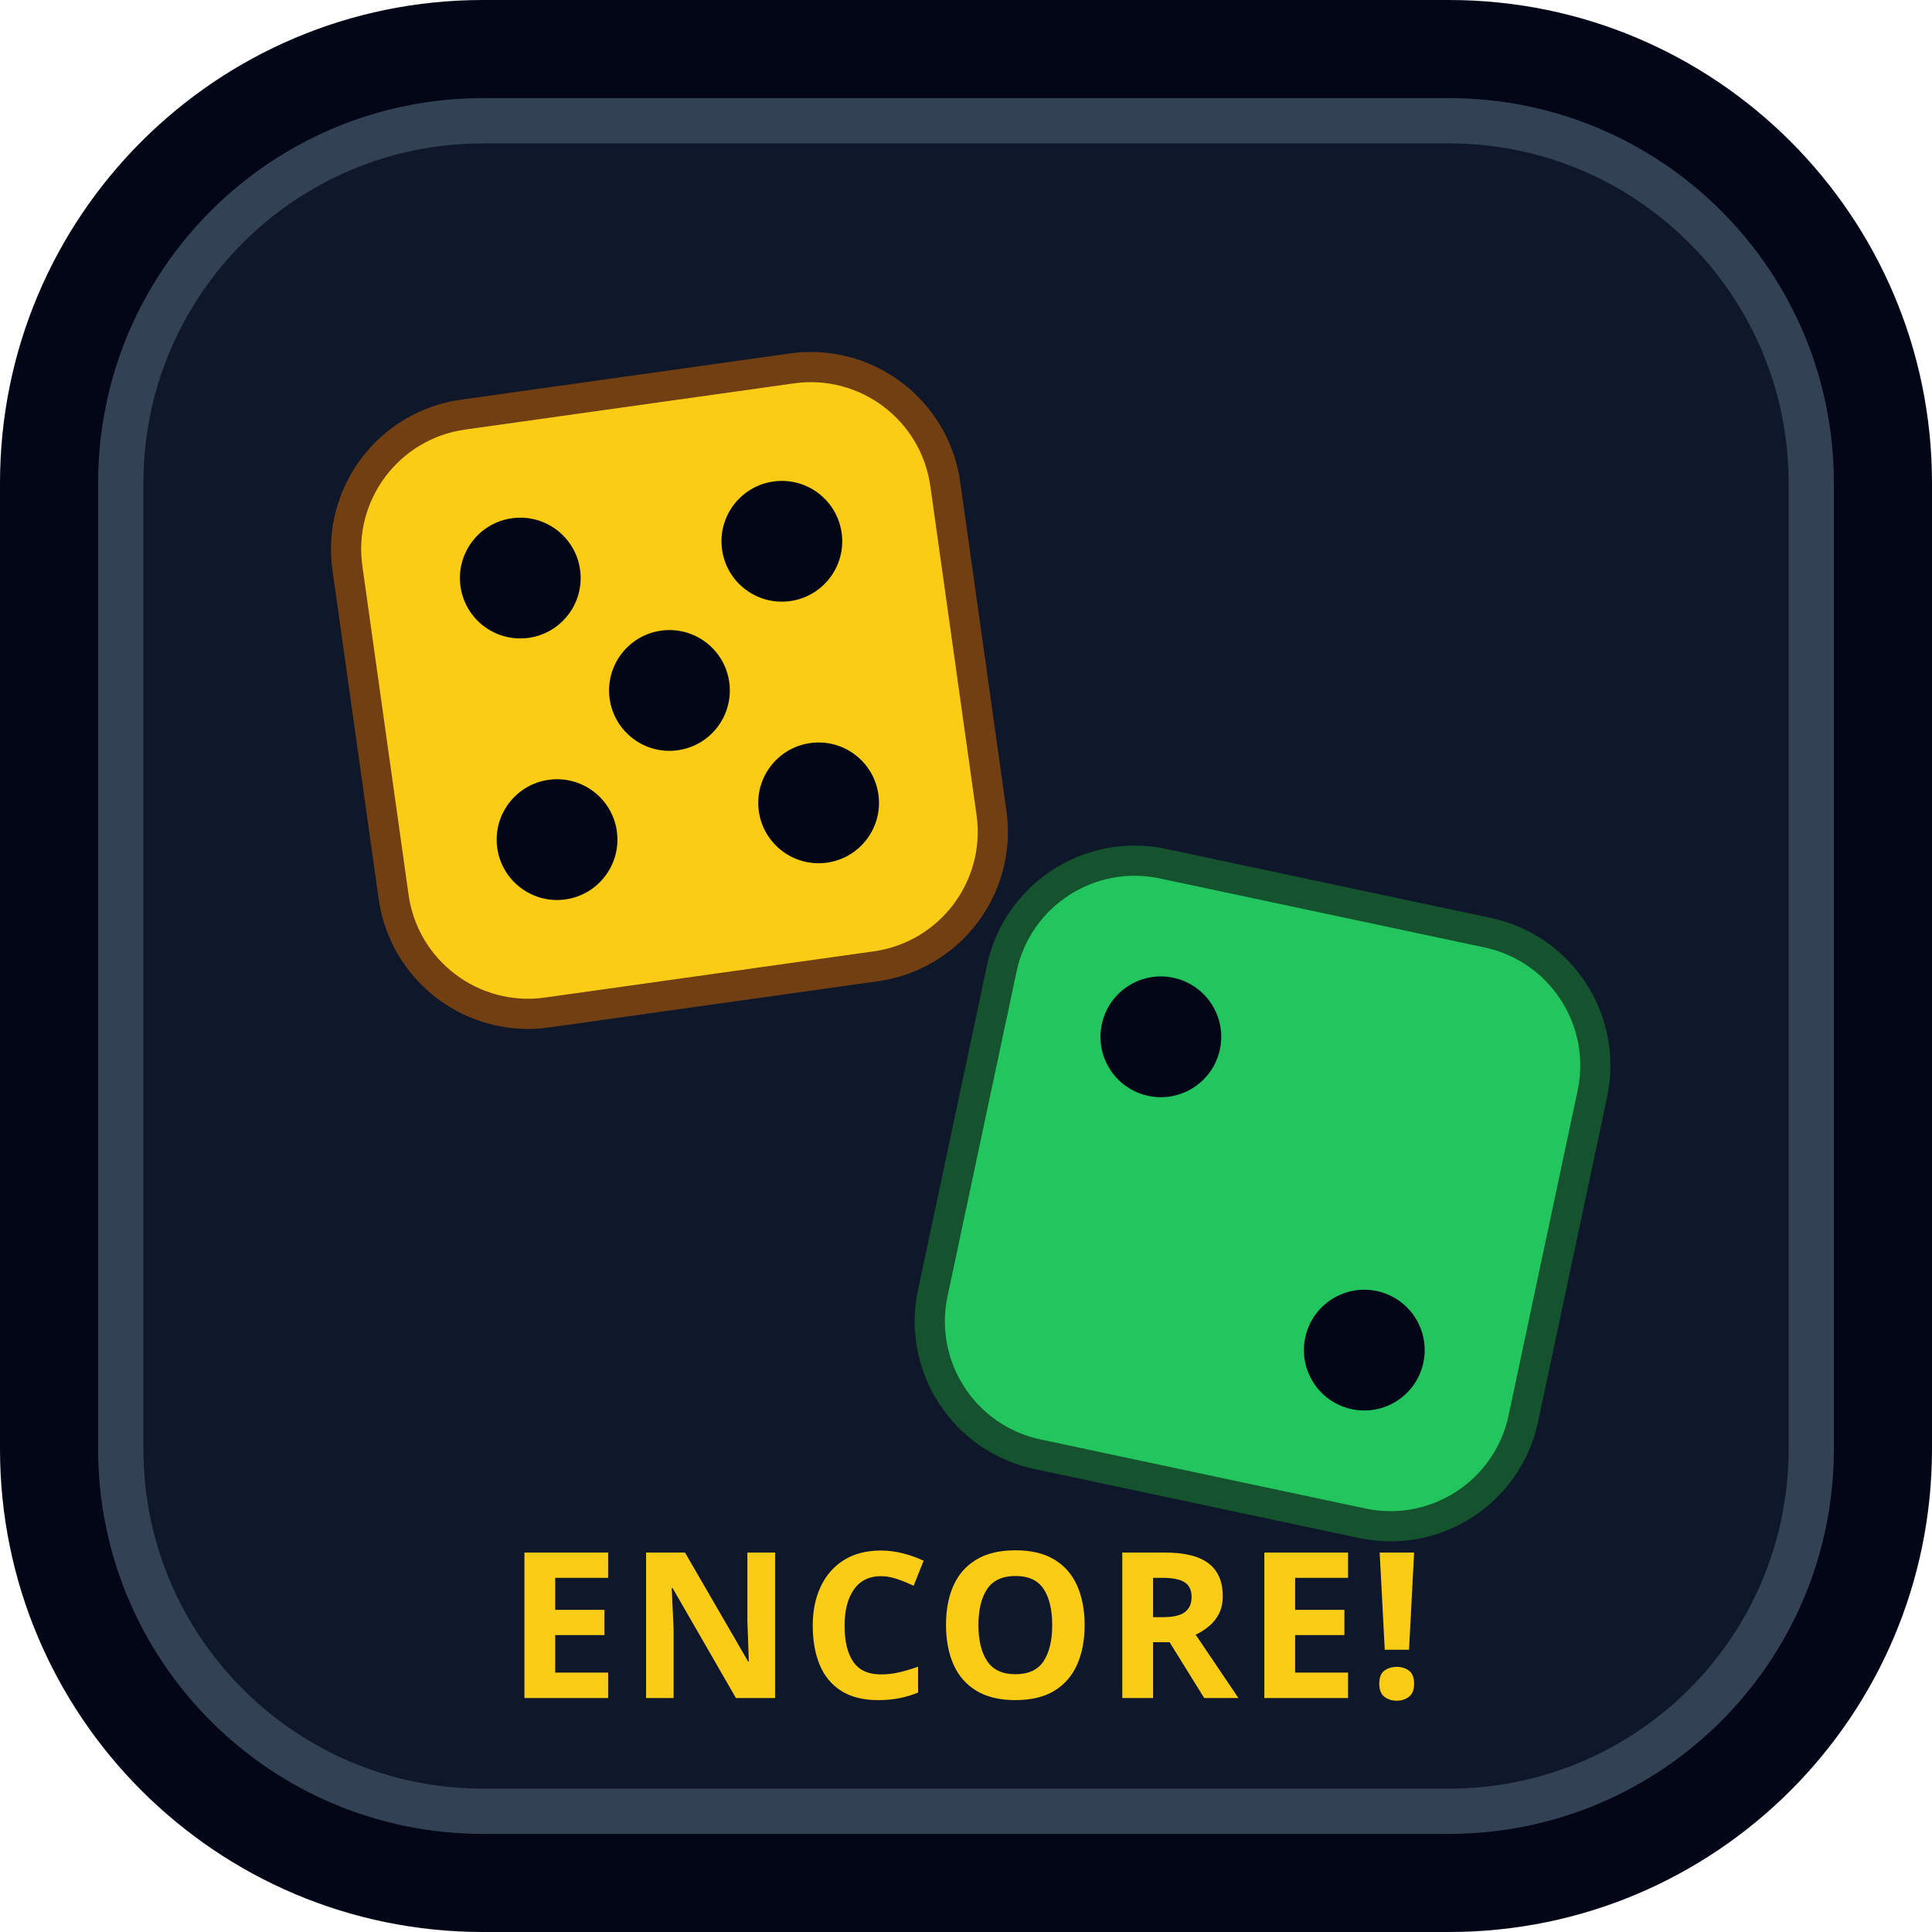
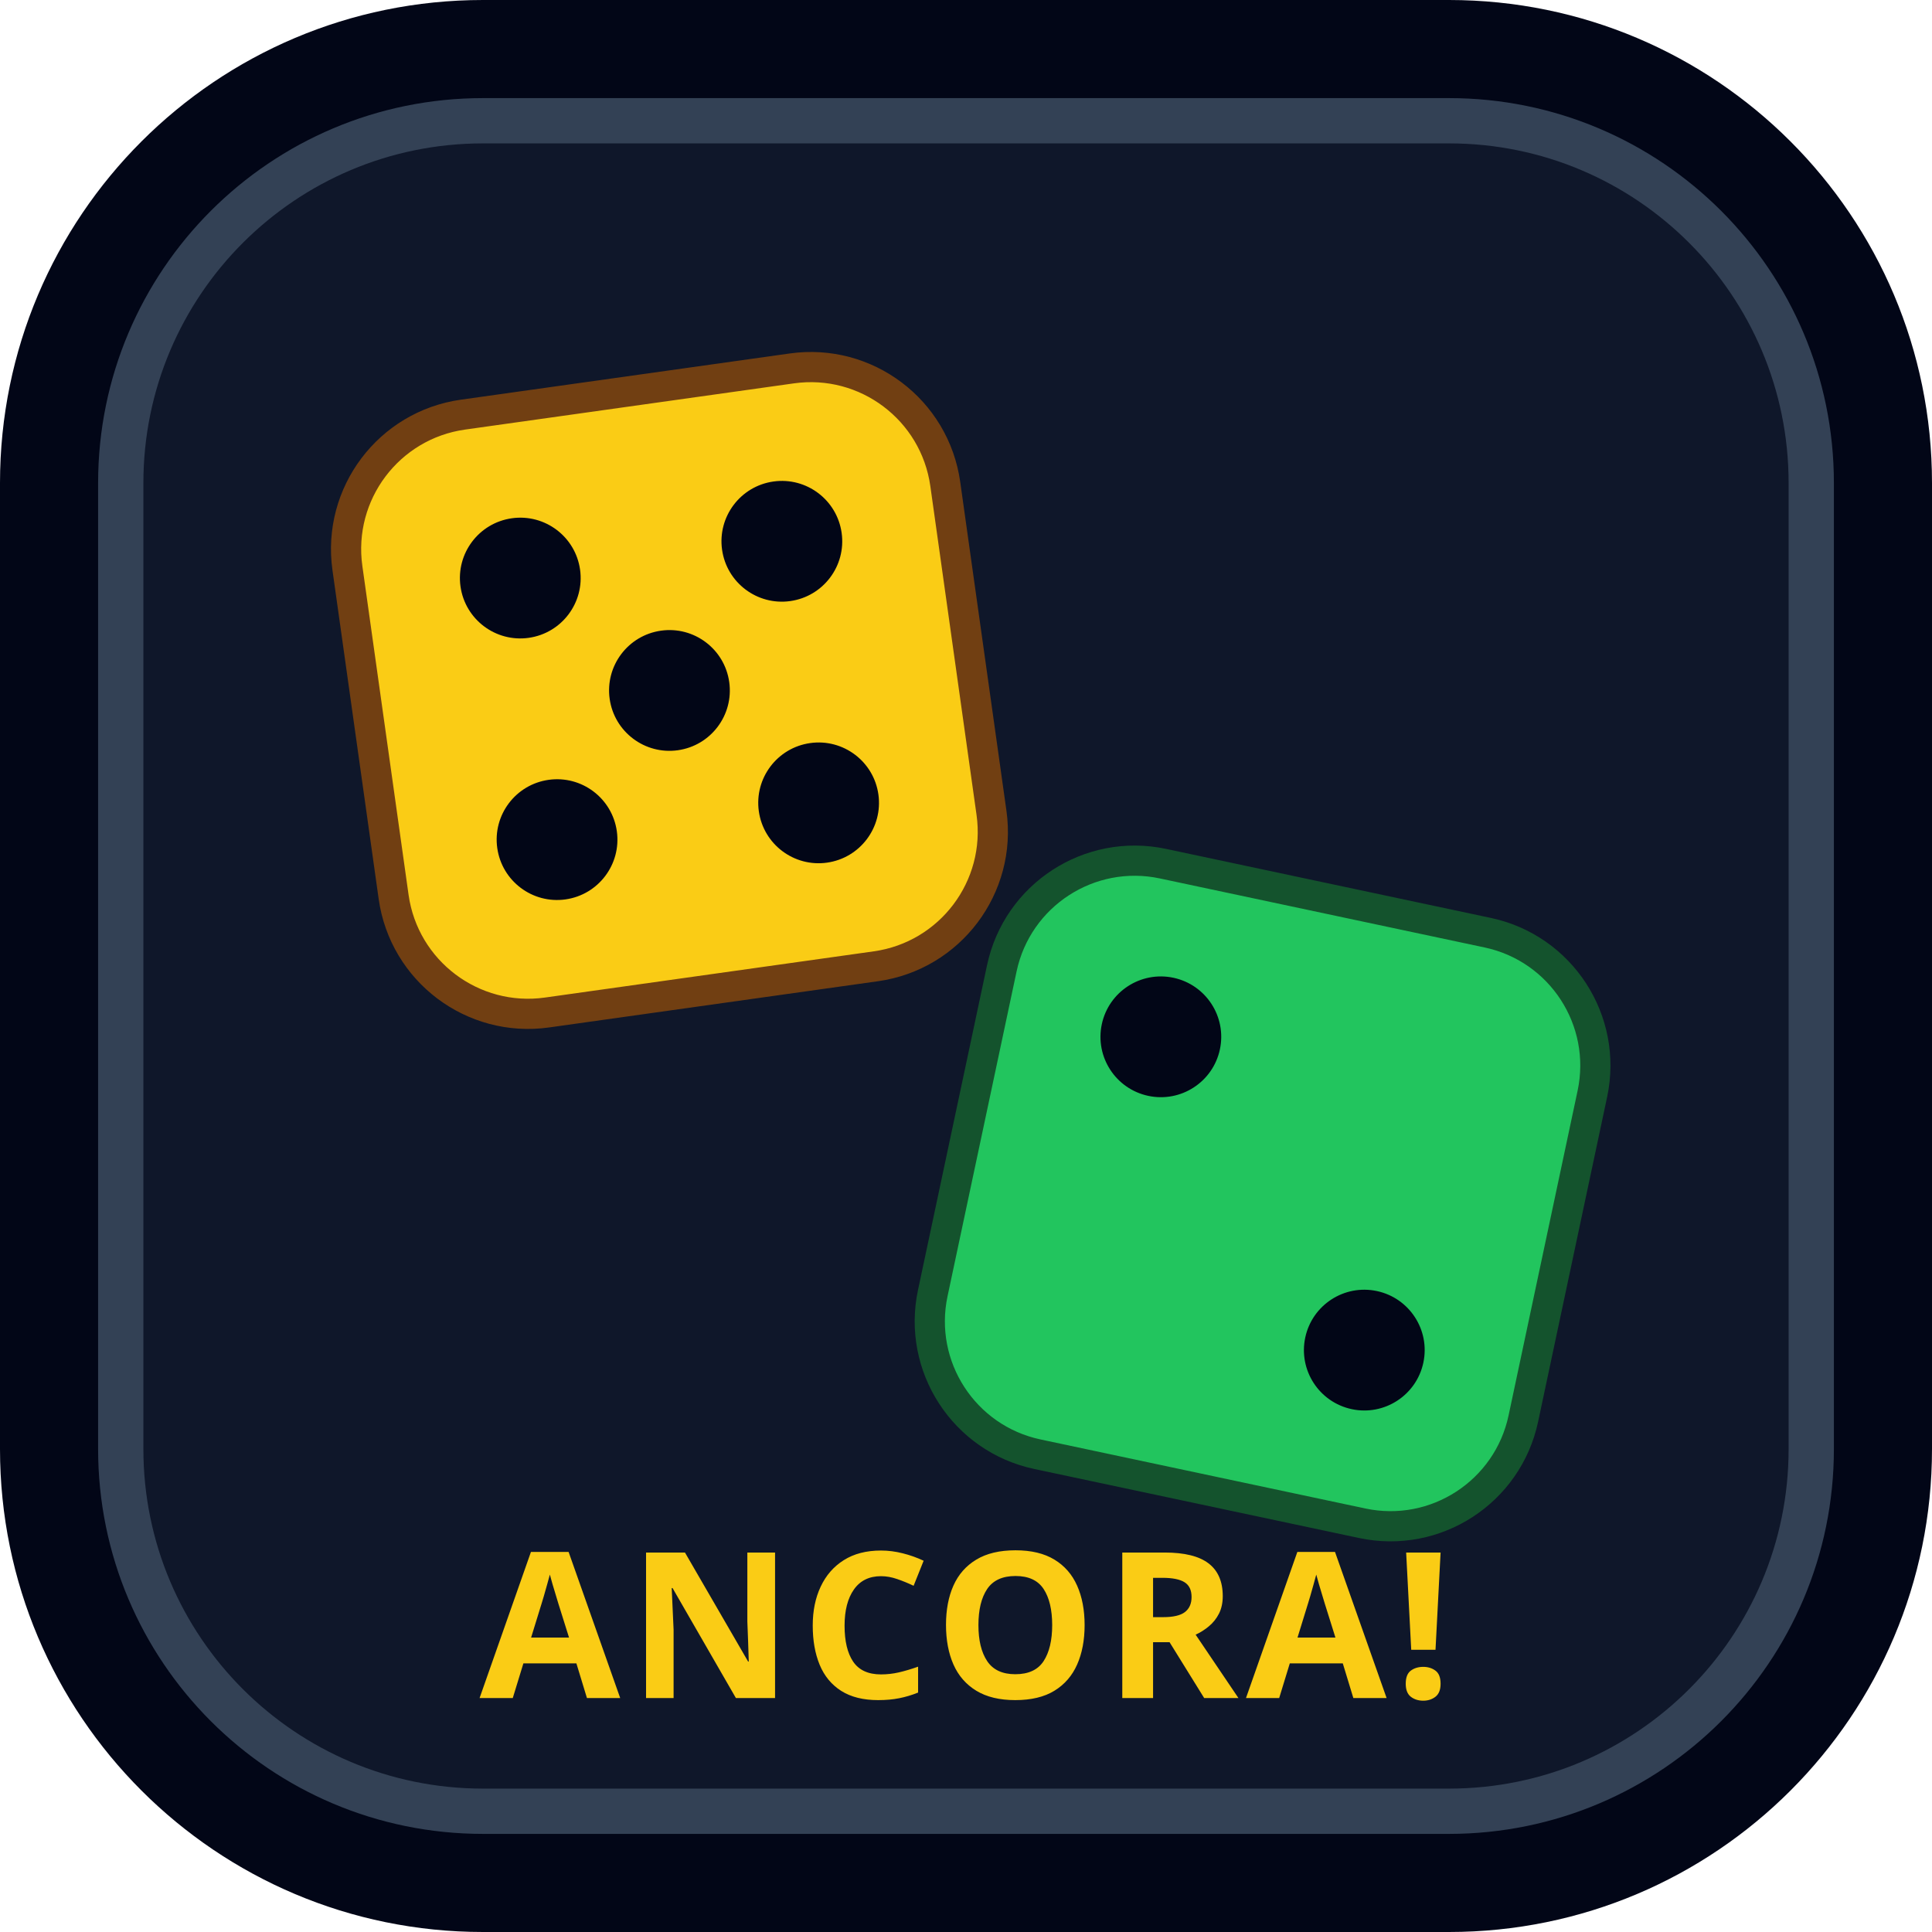
<svg xmlns="http://www.w3.org/2000/svg" viewBox="0 0 512 512" width="100%" height="100%">
  <rect width="512" height="512" rx="128" fill="#020617" />
  <rect x="32" y="32" width="448" height="448" rx="96" fill="#0f172a" stroke="#334155" stroke-width="12" />
  <g transform="translate(100, 100) rotate(-8 100 100)">
    <rect x="0" y="0" width="160" height="160" rx="36" fill="#facc15" stroke="#713f12" stroke-width="8" />
    <circle cx="45" cy="45" r="16" fill="#020617" />
    <circle cx="115" cy="45" r="16" fill="#020617" />
    <circle cx="80" cy="80" r="16" fill="#020617" />
    <circle cx="45" cy="115" r="16" fill="#020617" />
    <circle cx="115" cy="115" r="16" fill="#020617" />
  </g>
  <g transform="translate(250, 240) rotate(12 100 100)">
    <rect x="0" y="0" width="160" height="160" rx="36" fill="#22c55e" stroke="#14532d" stroke-width="8" />
    <circle cx="45" cy="45" r="16" fill="#020617" />
    <circle cx="115" cy="115" r="16" fill="#020617" />
  </g>
-   <text x="256" y="450" font-family="Fredoka One, sans-serif" font-size="54" font-weight="bold" fill="#facc15" text-anchor="middle" letter-spacing="2">ENCORE!</text>
+   <text x="256" y="450" font-family="Fredoka One, sans-serif" font-size="54" font-weight="bold" fill="#facc15" text-anchor="middle" letter-spacing="2">ANCORA!</text>
</svg>
